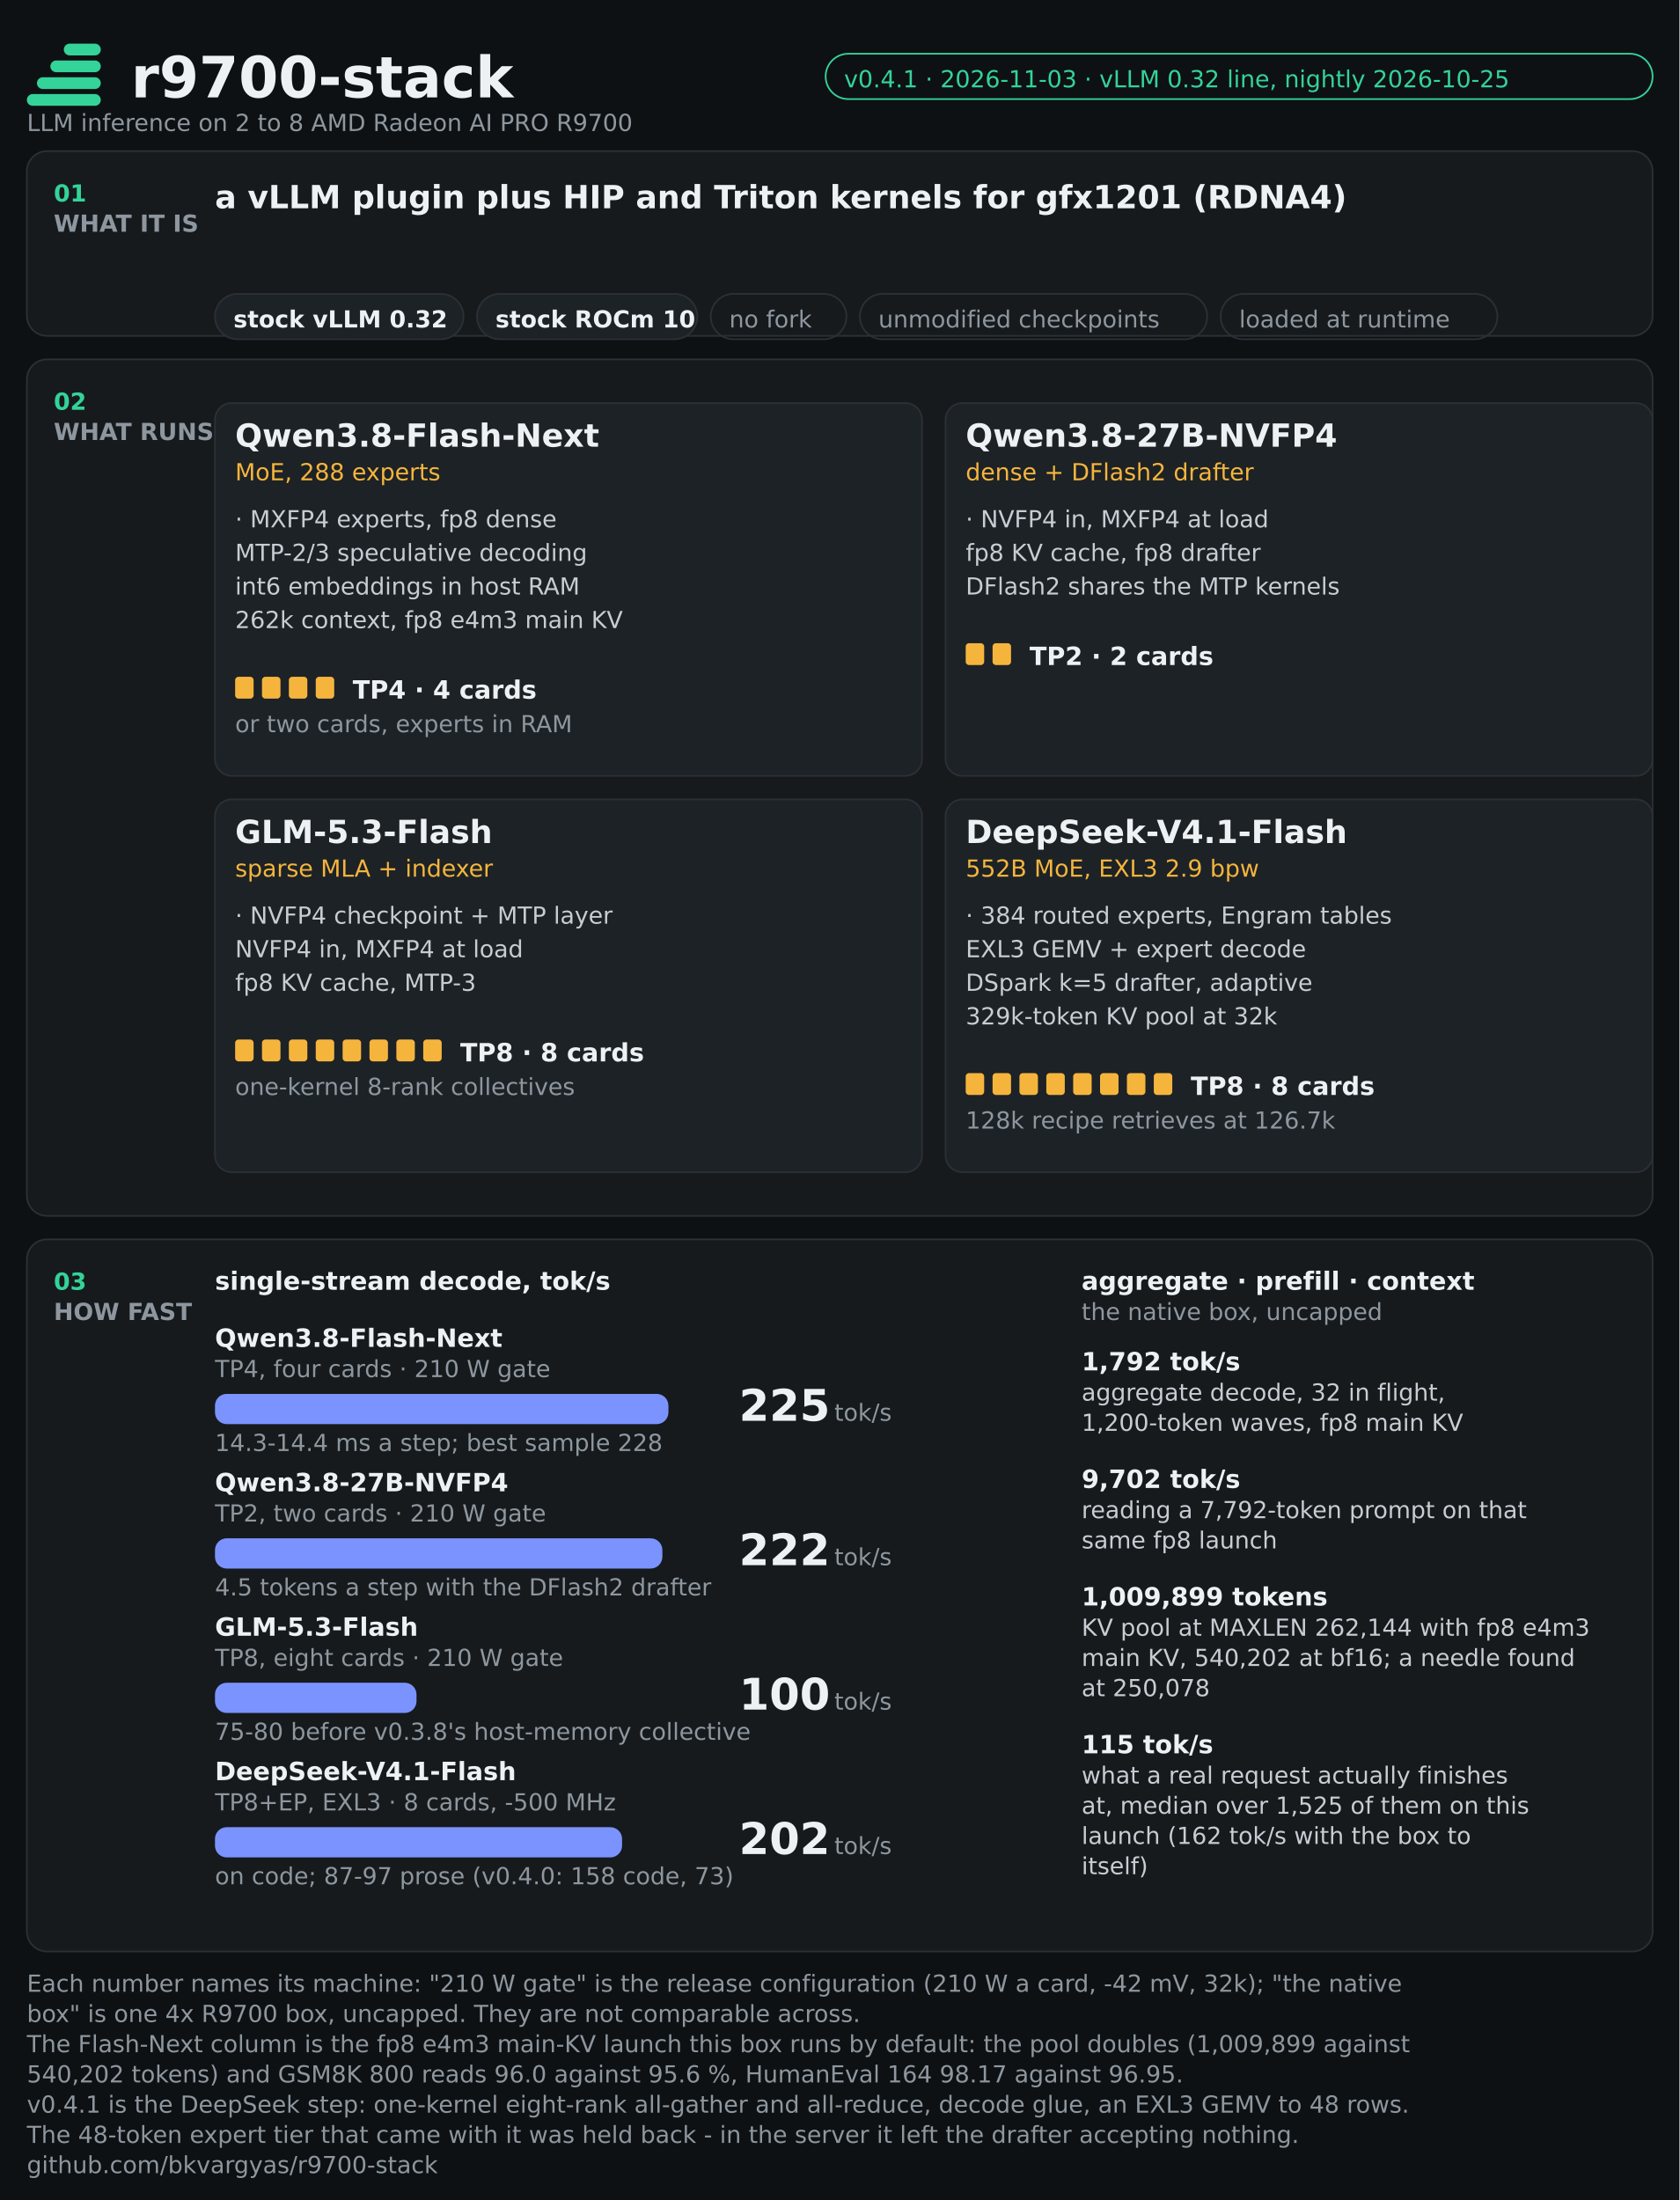
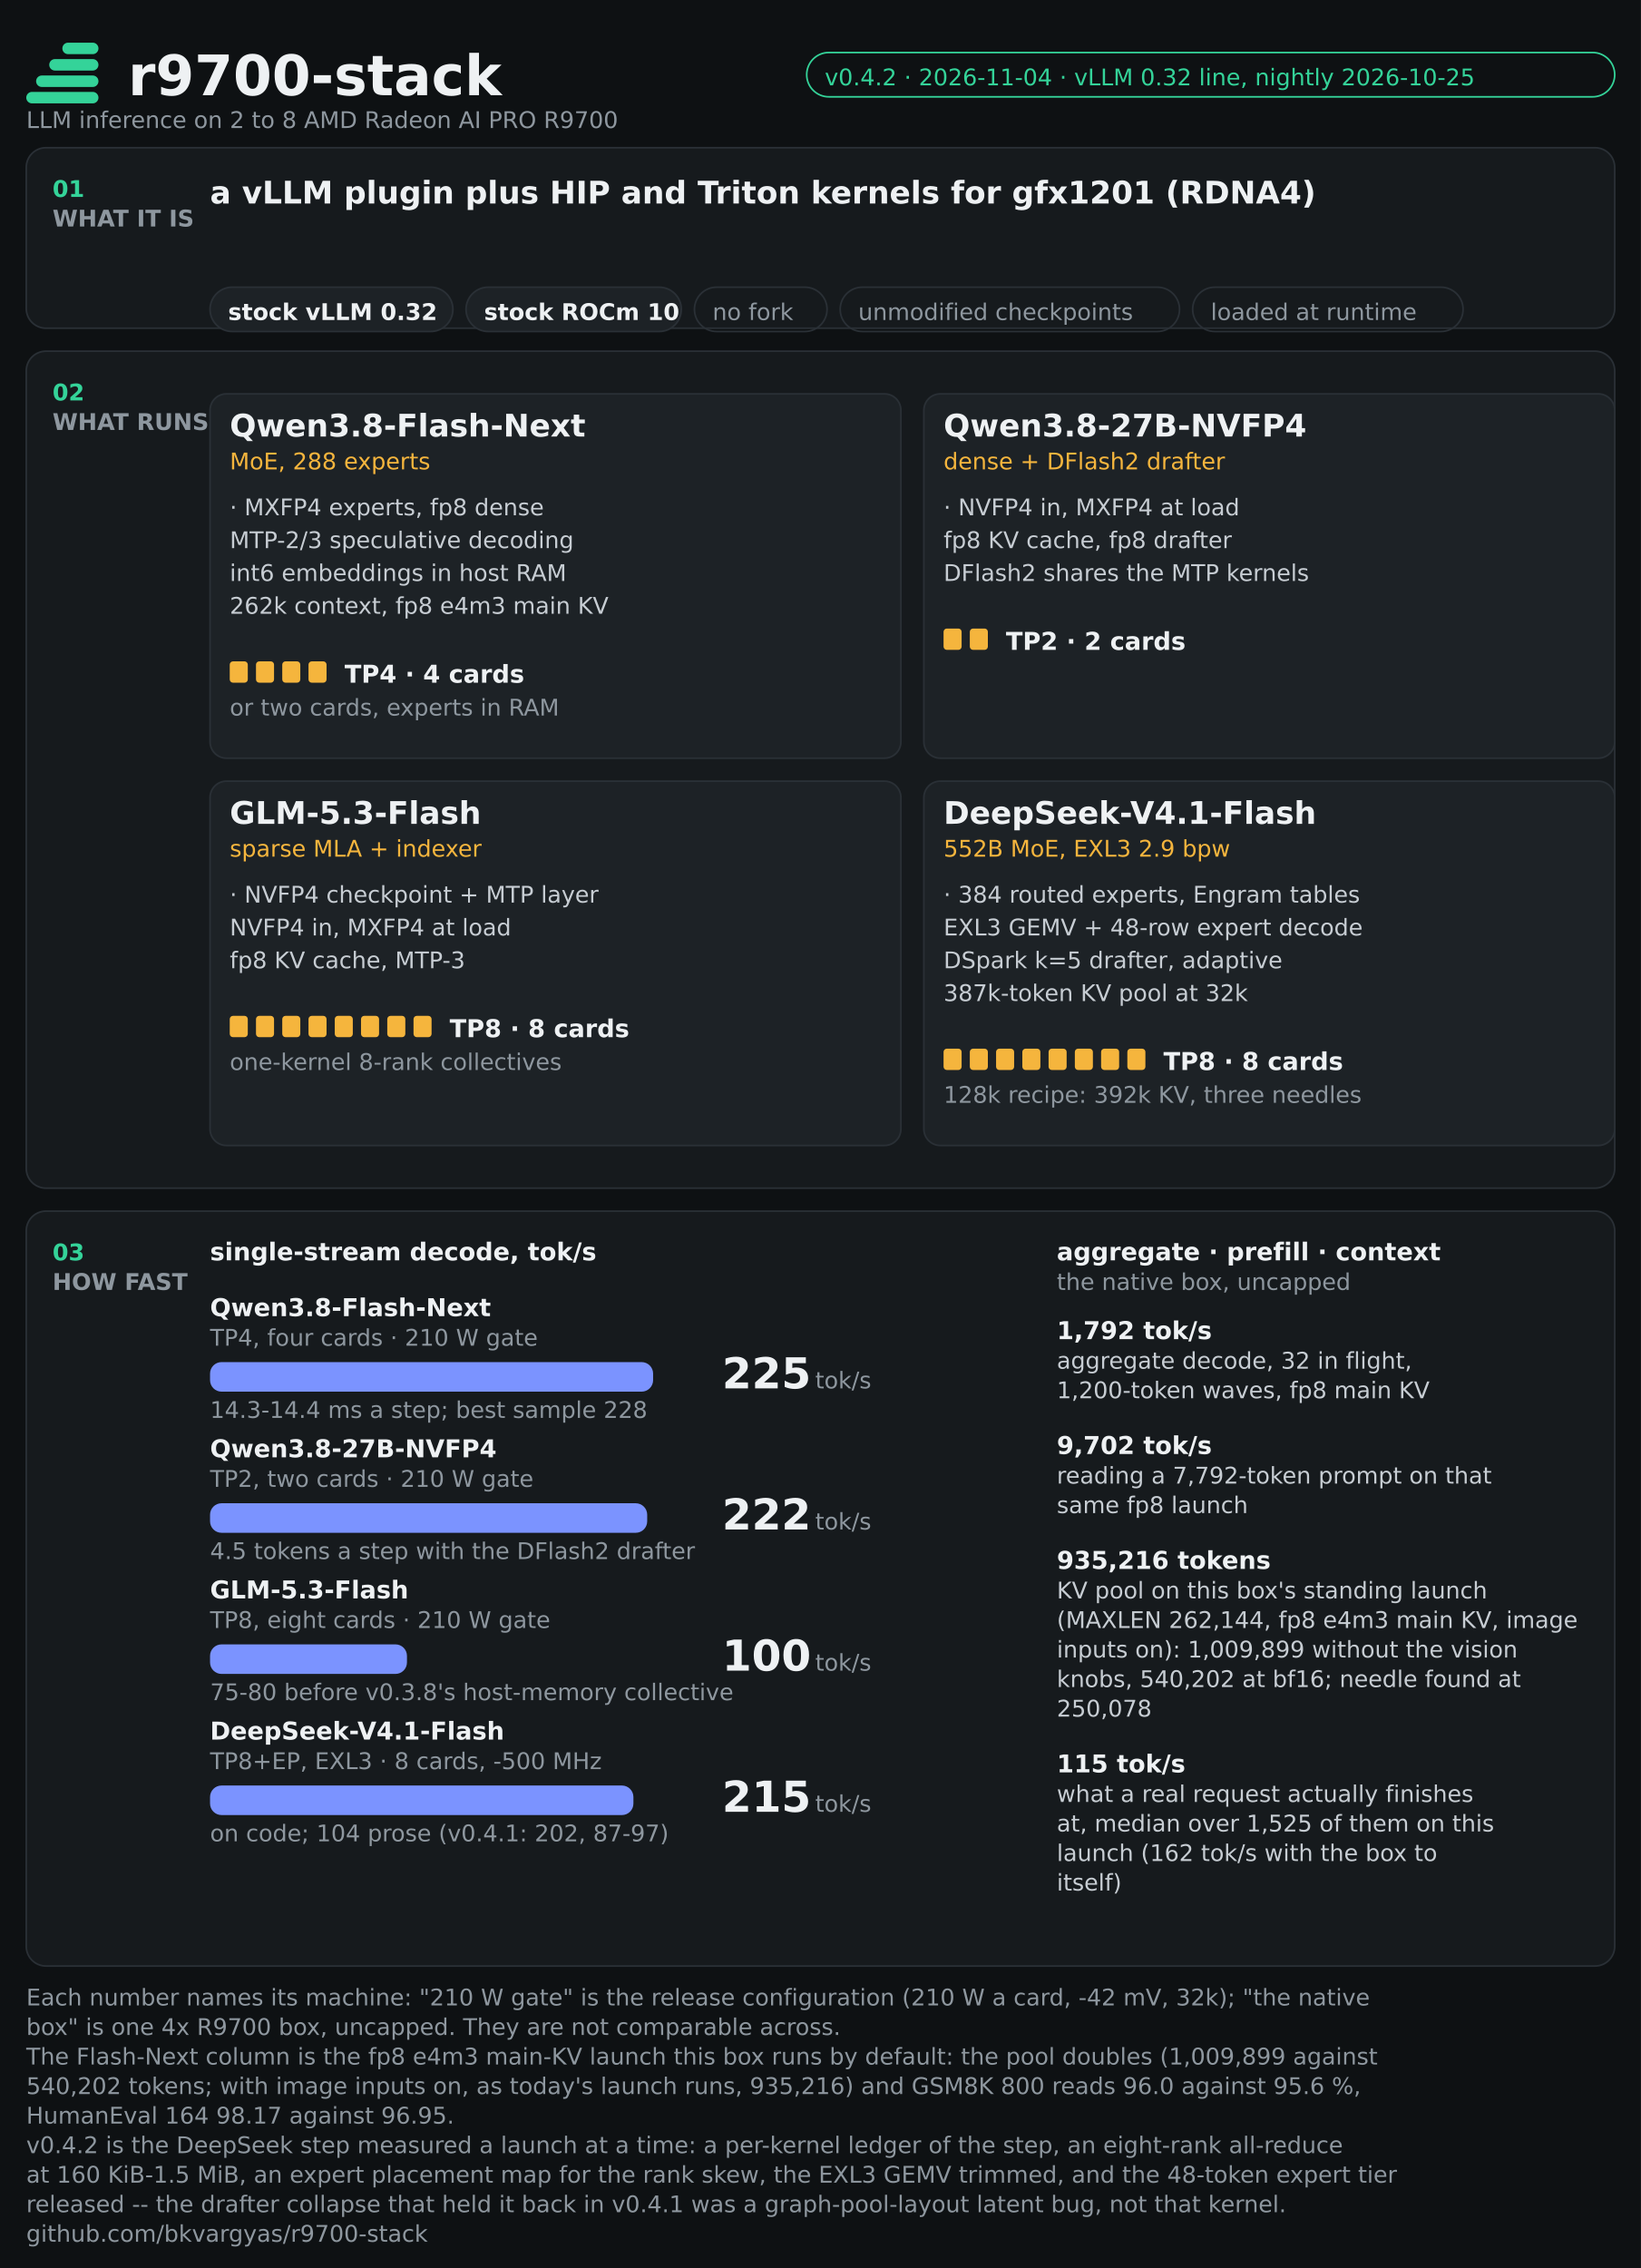
- <svg xmlns="http://www.w3.org/2000/svg" width="1000" height="1310" viewBox="0 0 1000 1310" font-family="Outfit, 'DejaVu Sans', system-ui, sans-serif" role="img">
-   <rect x="0" y="0" width="1000" height="1310" rx="0" fill="#0e1113" stroke="none" />
+ <svg xmlns="http://www.w3.org/2000/svg" width="1000" height="1382" viewBox="0 0 1000 1382" font-family="Outfit, 'DejaVu Sans', system-ui, sans-serif" role="img">
+   <rect x="0" y="0" width="1000" height="1382" rx="0" fill="#0e1113" stroke="none" />
  <rect x="38.0" y="26.0" width="22.0" height="7.0" rx="3.5" fill="#34d399" stroke="none" />
  <rect x="30.0" y="36.0" width="30.0" height="7.0" rx="3.5" fill="#34d399" stroke="none" />
  <rect x="22.0" y="46.0" width="38.0" height="7.0" rx="3.5" fill="#34d399" stroke="none" />
  <rect x="16.0" y="56.0" width="44.0" height="7.0" rx="3.5" fill="#34d399" stroke="none" />
  <text x="78.0" y="58" font-size="34" font-weight="800" fill="#eef1f3">r9700-stack</text>
  <rect x="491.6" y="32" width="492.4" height="27" rx="13.5" fill="none" stroke="#34d399" />
-   <text x="502.6" y="52" font-size="14" fill="#34d399">v0.4.1 · 2026-11-03 · vLLM 0.32 line, nightly 2026-10-25</text>
+   <text x="502.6" y="52" font-size="14" fill="#34d399">v0.4.2 · 2026-11-04 · vLLM 0.32 line, nightly 2026-10-25</text>
  <text x="16" y="78" font-size="14" fill="#8e979f">LLM inference on 2 to 8 AMD Radeon AI PRO R9700</text>
  <rect x="16" y="90" width="968" height="110" rx="12" fill="#161a1d" stroke="#2a3036" />
  <text x="32" y="120" font-size="14" font-weight="700" fill="#34d399">01</text>
  <text x="32" y="138" font-size="14" font-weight="700" fill="#8e979f">WHAT IT IS</text>
  <rect x="16" y="214" width="968" height="510" rx="12" fill="#161a1d" stroke="#2a3036" />
  <text x="32" y="244" font-size="14" font-weight="700" fill="#34d399">02</text>
  <text x="32" y="262" font-size="14" font-weight="700" fill="#8e979f">WHAT RUNS</text>
-   <rect x="16" y="738" width="968" height="424" rx="12" fill="#161a1d" stroke="#2a3036" />
+   <rect x="16" y="738" width="968" height="460" rx="12" fill="#161a1d" stroke="#2a3036" />
  <text x="32" y="768" font-size="14" font-weight="700" fill="#34d399">03</text>
  <text x="32" y="786" font-size="14" font-weight="700" fill="#8e979f">HOW FAST</text>
  <text x="128" y="124" font-size="19" font-weight="600" fill="#eef1f3">a vLLM plugin plus HIP and Triton kernels for gfx1201 (RDNA4)</text>
  <rect x="128" y="175" width="148.0" height="27" rx="13.5" fill="#1d2226" stroke="#2a3036" />
  <text x="139" y="195" font-size="14" font-weight="700" fill="#eef1f3">stock vLLM 0.32</text>
  <rect x="284.0" y="175" width="131.2" height="27" rx="13.5" fill="#1d2226" stroke="#2a3036" />
  <text x="295.0" y="195" font-size="14" font-weight="700" fill="#eef1f3">stock ROCm 10</text>
  <rect x="423.2" y="175" width="80.8" height="27" rx="13.5" fill="none" stroke="#2a3036" />
  <text x="434.2" y="195" font-size="14" fill="#8e979f">no fork</text>
  <rect x="512.0" y="175" width="206.8" height="27" rx="13.5" fill="none" stroke="#2a3036" />
  <text x="523.0" y="195" font-size="14" fill="#8e979f">unmodified checkpoints</text>
  <rect x="726.8" y="175" width="164.8" height="27" rx="13.5" fill="none" stroke="#2a3036" />
  <text x="737.8" y="195" font-size="14" fill="#8e979f">loaded at runtime</text>
  <rect x="128.0" y="240" width="421.0" height="222" rx="10" fill="#1d2226" stroke="#2a3036" />
  <text x="140.0" y="266" font-size="19" font-weight="700" fill="#eef1f3">Qwen3.8-Flash-Next</text>
  <text x="140.0" y="286" font-size="14" fill="#f5b53d">MoE, 288 experts</text>
  <text x="140.0" y="314" font-size="14" fill="#c7cdd3">·  MXFP4 experts, fp8 dense</text>
  <text x="140.0" y="334" font-size="14" fill="#c7cdd3">   MTP-2/3 speculative decoding</text>
  <text x="140.0" y="354" font-size="14" fill="#c7cdd3">   int6 embeddings in host RAM</text>
  <text x="140.0" y="374" font-size="14" fill="#c7cdd3">   262k context, fp8 e4m3 main KV</text>
  <rect x="140.0" y="403" width="11" height="13" rx="2" fill="#f5b53d" stroke="none" />
  <rect x="156.0" y="403" width="11" height="13" rx="2" fill="#f5b53d" stroke="none" />
  <rect x="172.0" y="403" width="11" height="13" rx="2" fill="#f5b53d" stroke="none" />
  <rect x="188.0" y="403" width="11" height="13" rx="2" fill="#f5b53d" stroke="none" />
  <text x="210.0" y="416" font-size="15" font-weight="700" fill="#eef1f3">TP4 · 4 cards</text>
  <text x="140.0" y="436" font-size="14" fill="#8e979f">or two cards, experts in RAM</text>
  <rect x="563.0" y="240" width="421.0" height="222" rx="10" fill="#1d2226" stroke="#2a3036" />
  <text x="575.0" y="266" font-size="19" font-weight="700" fill="#eef1f3">Qwen3.8-27B-NVFP4</text>
  <text x="575.0" y="286" font-size="14" fill="#f5b53d">dense + DFlash2 drafter</text>
  <text x="575.0" y="314" font-size="14" fill="#c7cdd3">·  NVFP4 in, MXFP4 at load</text>
  <text x="575.0" y="334" font-size="14" fill="#c7cdd3">   fp8 KV cache, fp8 drafter</text>
  <text x="575.0" y="354" font-size="14" fill="#c7cdd3">   DFlash2 shares the MTP kernels</text>
  <rect x="575.0" y="383" width="11" height="13" rx="2" fill="#f5b53d" stroke="none" />
  <rect x="591.0" y="383" width="11" height="13" rx="2" fill="#f5b53d" stroke="none" />
  <text x="613.0" y="396" font-size="15" font-weight="700" fill="#eef1f3">TP2 · 2 cards</text>
  <rect x="128.0" y="476" width="421.0" height="222" rx="10" fill="#1d2226" stroke="#2a3036" />
  <text x="140.0" y="502" font-size="19" font-weight="700" fill="#eef1f3">GLM-5.3-Flash</text>
  <text x="140.0" y="522" font-size="14" fill="#f5b53d">sparse MLA + indexer</text>
  <text x="140.0" y="550" font-size="14" fill="#c7cdd3">·  NVFP4 checkpoint + MTP layer</text>
  <text x="140.0" y="570" font-size="14" fill="#c7cdd3">   NVFP4 in, MXFP4 at load</text>
  <text x="140.0" y="590" font-size="14" fill="#c7cdd3">   fp8 KV cache, MTP-3</text>
  <rect x="140.0" y="619" width="11" height="13" rx="2" fill="#f5b53d" stroke="none" />
  <rect x="156.0" y="619" width="11" height="13" rx="2" fill="#f5b53d" stroke="none" />
  <rect x="172.0" y="619" width="11" height="13" rx="2" fill="#f5b53d" stroke="none" />
  <rect x="188.0" y="619" width="11" height="13" rx="2" fill="#f5b53d" stroke="none" />
  <rect x="204.0" y="619" width="11" height="13" rx="2" fill="#f5b53d" stroke="none" />
  <rect x="220.0" y="619" width="11" height="13" rx="2" fill="#f5b53d" stroke="none" />
  <rect x="236.0" y="619" width="11" height="13" rx="2" fill="#f5b53d" stroke="none" />
  <rect x="252.0" y="619" width="11" height="13" rx="2" fill="#f5b53d" stroke="none" />
  <text x="274.0" y="632" font-size="15" font-weight="700" fill="#eef1f3">TP8 · 8 cards</text>
  <text x="140.0" y="652" font-size="14" fill="#8e979f">one-kernel 8-rank collectives</text>
  <rect x="563.0" y="476" width="421.0" height="222" rx="10" fill="#1d2226" stroke="#2a3036" />
  <text x="575.0" y="502" font-size="19" font-weight="700" fill="#eef1f3">DeepSeek-V4.1-Flash</text>
  <text x="575.0" y="522" font-size="14" fill="#f5b53d">552B MoE, EXL3 2.9 bpw</text>
  <text x="575.0" y="550" font-size="14" fill="#c7cdd3">·  384 routed experts, Engram tables</text>
-   <text x="575.0" y="570" font-size="14" fill="#c7cdd3">   EXL3 GEMV + expert decode</text>
+   <text x="575.0" y="570" font-size="14" fill="#c7cdd3">   EXL3 GEMV + 48-row expert decode</text>
  <text x="575.0" y="590" font-size="14" fill="#c7cdd3">   DSpark k=5 drafter, adaptive</text>
-   <text x="575.0" y="610" font-size="14" fill="#c7cdd3">   329k-token KV pool at 32k</text>
+   <text x="575.0" y="610" font-size="14" fill="#c7cdd3">   387k-token KV pool at 32k</text>
  <rect x="575.0" y="639" width="11" height="13" rx="2" fill="#f5b53d" stroke="none" />
  <rect x="591.0" y="639" width="11" height="13" rx="2" fill="#f5b53d" stroke="none" />
  <rect x="607.0" y="639" width="11" height="13" rx="2" fill="#f5b53d" stroke="none" />
  <rect x="623.0" y="639" width="11" height="13" rx="2" fill="#f5b53d" stroke="none" />
  <rect x="639.0" y="639" width="11" height="13" rx="2" fill="#f5b53d" stroke="none" />
  <rect x="655.0" y="639" width="11" height="13" rx="2" fill="#f5b53d" stroke="none" />
  <rect x="671.0" y="639" width="11" height="13" rx="2" fill="#f5b53d" stroke="none" />
  <rect x="687.0" y="639" width="11" height="13" rx="2" fill="#f5b53d" stroke="none" />
  <text x="709.0" y="652" font-size="15" font-weight="700" fill="#eef1f3">TP8 · 8 cards</text>
-   <text x="575.0" y="672" font-size="14" fill="#8e979f">128k recipe retrieves at 126.7k</text>
+   <text x="575.0" y="672" font-size="14" fill="#8e979f">128k recipe: 392k KV, three needles</text>
  <text x="128" y="768" font-size="15" font-weight="700" fill="#eef1f3">single-stream decode, tok/s</text>
  <text x="128" y="802" font-size="15" font-weight="700" fill="#eef1f3">Qwen3.8-Flash-Next</text>
  <text x="128" y="820" font-size="14" fill="#8e979f">TP4, four cards · 210 W gate</text>
  <rect x="128" y="830" width="270.0" height="18" rx="7" fill="#7b93ff" stroke="none" />
  <text x="440" y="846" font-size="26" font-weight="800" fill="#eef1f3">225</text>
  <text x="496.8" y="846" font-size="14" fill="#8e979f">tok/s</text>
  <text x="128" y="864" font-size="14" fill="#8e979f">14.3-14.4 ms a step; best sample 228</text>
  <text x="128" y="888" font-size="15" font-weight="700" fill="#eef1f3">Qwen3.8-27B-NVFP4</text>
  <text x="128" y="906" font-size="14" fill="#8e979f">TP2, two cards · 210 W gate</text>
  <rect x="128" y="916" width="266.4" height="18" rx="7" fill="#7b93ff" stroke="none" />
  <text x="440" y="932" font-size="26" font-weight="800" fill="#eef1f3">222</text>
  <text x="496.8" y="932" font-size="14" fill="#8e979f">tok/s</text>
  <text x="128" y="950" font-size="14" fill="#8e979f">4.5 tokens a step with the DFlash2 drafter</text>
  <text x="128" y="974" font-size="15" font-weight="700" fill="#eef1f3">GLM-5.3-Flash</text>
  <text x="128" y="992" font-size="14" fill="#8e979f">TP8, eight cards · 210 W gate</text>
  <rect x="128" y="1002" width="120.0" height="18" rx="7" fill="#7b93ff" stroke="none" />
  <text x="440" y="1018" font-size="26" font-weight="800" fill="#eef1f3">100</text>
  <text x="496.8" y="1018" font-size="14" fill="#8e979f">tok/s</text>
  <text x="128" y="1036" font-size="14" fill="#8e979f">75-80 before v0.3.8's host-memory collective</text>
  <text x="128" y="1060" font-size="15" font-weight="700" fill="#eef1f3">DeepSeek-V4.1-Flash</text>
  <text x="128" y="1078" font-size="14" fill="#8e979f">TP8+EP, EXL3 · 8 cards, -500 MHz</text>
-   <rect x="128" y="1088" width="242.4" height="18" rx="7" fill="#7b93ff" stroke="none" />
-   <text x="440" y="1104" font-size="26" font-weight="800" fill="#eef1f3">202</text>
+   <rect x="128" y="1088" width="258.0" height="18" rx="7" fill="#7b93ff" stroke="none" />
+   <text x="440" y="1104" font-size="26" font-weight="800" fill="#eef1f3">215</text>
  <text x="496.8" y="1104" font-size="14" fill="#8e979f">tok/s</text>
-   <text x="128" y="1122" font-size="14" fill="#8e979f">on code; 87-97 prose (v0.4.0: 158 code, 73)</text>
+   <text x="128" y="1122" font-size="14" fill="#8e979f">on code; 104 prose (v0.4.1: 202, 87-97)</text>
  <text x="644" y="768" font-size="15" font-weight="700" fill="#eef1f3">aggregate · prefill · context</text>
  <text x="644" y="786" font-size="14" fill="#8e979f">the native box, uncapped</text>
  <text x="644" y="816" font-size="15" font-weight="700" fill="#eef1f3">1,792 tok/s</text>
  <text x="644" y="834" font-size="14" fill="#c7cdd3">aggregate decode, 32 in flight,</text>
  <text x="644" y="852" font-size="14" fill="#c7cdd3">1,200-token waves, fp8 main KV</text>
  <text x="644" y="886" font-size="15" font-weight="700" fill="#eef1f3">9,702 tok/s</text>
  <text x="644" y="904" font-size="14" fill="#c7cdd3">reading a 7,792-token prompt on that</text>
  <text x="644" y="922" font-size="14" fill="#c7cdd3">same fp8 launch</text>
-   <text x="644" y="956" font-size="15" font-weight="700" fill="#eef1f3">1,009,899 tokens</text>
-   <text x="644" y="974" font-size="14" fill="#c7cdd3">KV pool at MAXLEN 262,144 with fp8 e4m3</text>
-   <text x="644" y="992" font-size="14" fill="#c7cdd3">main KV, 540,202 at bf16; a needle found</text>
-   <text x="644" y="1010" font-size="14" fill="#c7cdd3">at 250,078</text>
-   <text x="644" y="1044" font-size="15" font-weight="700" fill="#eef1f3">115 tok/s</text>
-   <text x="644" y="1062" font-size="14" fill="#c7cdd3">what a real request actually finishes</text>
-   <text x="644" y="1080" font-size="14" fill="#c7cdd3">at, median over 1,525 of them on this</text>
-   <text x="644" y="1098" font-size="14" fill="#c7cdd3">launch (162 tok/s with the box to</text>
-   <text x="644" y="1116" font-size="14" fill="#c7cdd3">itself)</text>
-   <text x="16" y="1186" font-size="14" fill="#8e979f">Each number names its machine: "210 W gate" is the release configuration (210 W a card, -42 mV, 32k); "the native</text>
-   <text x="16" y="1204" font-size="14" fill="#8e979f">box" is one 4x R9700 box, uncapped. They are not comparable across.</text>
-   <text x="16" y="1222" font-size="14" fill="#8e979f">The Flash-Next column is the fp8 e4m3 main-KV launch this box runs by default: the pool doubles (1,009,899 against</text>
-   <text x="16" y="1240" font-size="14" fill="#8e979f">540,202 tokens) and GSM8K 800 reads 96.0 against 95.6 %, HumanEval 164 98.17 against 96.95.</text>
-   <text x="16" y="1258" font-size="14" fill="#8e979f">v0.4.1 is the DeepSeek step: one-kernel eight-rank all-gather and all-reduce, decode glue, an EXL3 GEMV to 48 rows.</text>
-   <text x="16" y="1276" font-size="14" fill="#8e979f">The 48-token expert tier that came with it was held back - in the server it left the drafter accepting nothing.</text>
-   <text x="16" y="1294" font-size="14" fill="#8e979f">github.com/bkvargyas/r9700-stack</text>
+   <text x="644" y="956" font-size="15" font-weight="700" fill="#eef1f3">935,216 tokens</text>
+   <text x="644" y="974" font-size="14" fill="#c7cdd3">KV pool on this box's standing launch</text>
+   <text x="644" y="992" font-size="14" fill="#c7cdd3">(MAXLEN 262,144, fp8 e4m3 main KV, image</text>
+   <text x="644" y="1010" font-size="14" fill="#c7cdd3">inputs on): 1,009,899 without the vision</text>
+   <text x="644" y="1028" font-size="14" fill="#c7cdd3">knobs, 540,202 at bf16; needle found at</text>
+   <text x="644" y="1046" font-size="14" fill="#c7cdd3">250,078</text>
+   <text x="644" y="1080" font-size="15" font-weight="700" fill="#eef1f3">115 tok/s</text>
+   <text x="644" y="1098" font-size="14" fill="#c7cdd3">what a real request actually finishes</text>
+   <text x="644" y="1116" font-size="14" fill="#c7cdd3">at, median over 1,525 of them on this</text>
+   <text x="644" y="1134" font-size="14" fill="#c7cdd3">launch (162 tok/s with the box to</text>
+   <text x="644" y="1152" font-size="14" fill="#c7cdd3">itself)</text>
+   <text x="16" y="1222" font-size="14" fill="#8e979f">Each number names its machine: "210 W gate" is the release configuration (210 W a card, -42 mV, 32k); "the native</text>
+   <text x="16" y="1240" font-size="14" fill="#8e979f">box" is one 4x R9700 box, uncapped. They are not comparable across.</text>
+   <text x="16" y="1258" font-size="14" fill="#8e979f">The Flash-Next column is the fp8 e4m3 main-KV launch this box runs by default: the pool doubles (1,009,899 against</text>
+   <text x="16" y="1276" font-size="14" fill="#8e979f">540,202 tokens; with image inputs on, as today's launch runs, 935,216) and GSM8K 800 reads 96.0 against 95.6 %,</text>
+   <text x="16" y="1294" font-size="14" fill="#8e979f">HumanEval 164 98.17 against 96.95.</text>
+   <text x="16" y="1312" font-size="14" fill="#8e979f">v0.4.2 is the DeepSeek step measured a launch at a time: a per-kernel ledger of the step, an eight-rank all-reduce</text>
+   <text x="16" y="1330" font-size="14" fill="#8e979f">at 160 KiB-1.5 MiB, an expert placement map for the rank skew, the EXL3 GEMV trimmed, and the 48-token expert tier</text>
+   <text x="16" y="1348" font-size="14" fill="#8e979f">released -- the drafter collapse that held it back in v0.4.1 was a graph-pool-layout latent bug, not that kernel.</text>
+   <text x="16" y="1366" font-size="14" fill="#8e979f">github.com/bkvargyas/r9700-stack</text>
</svg>
